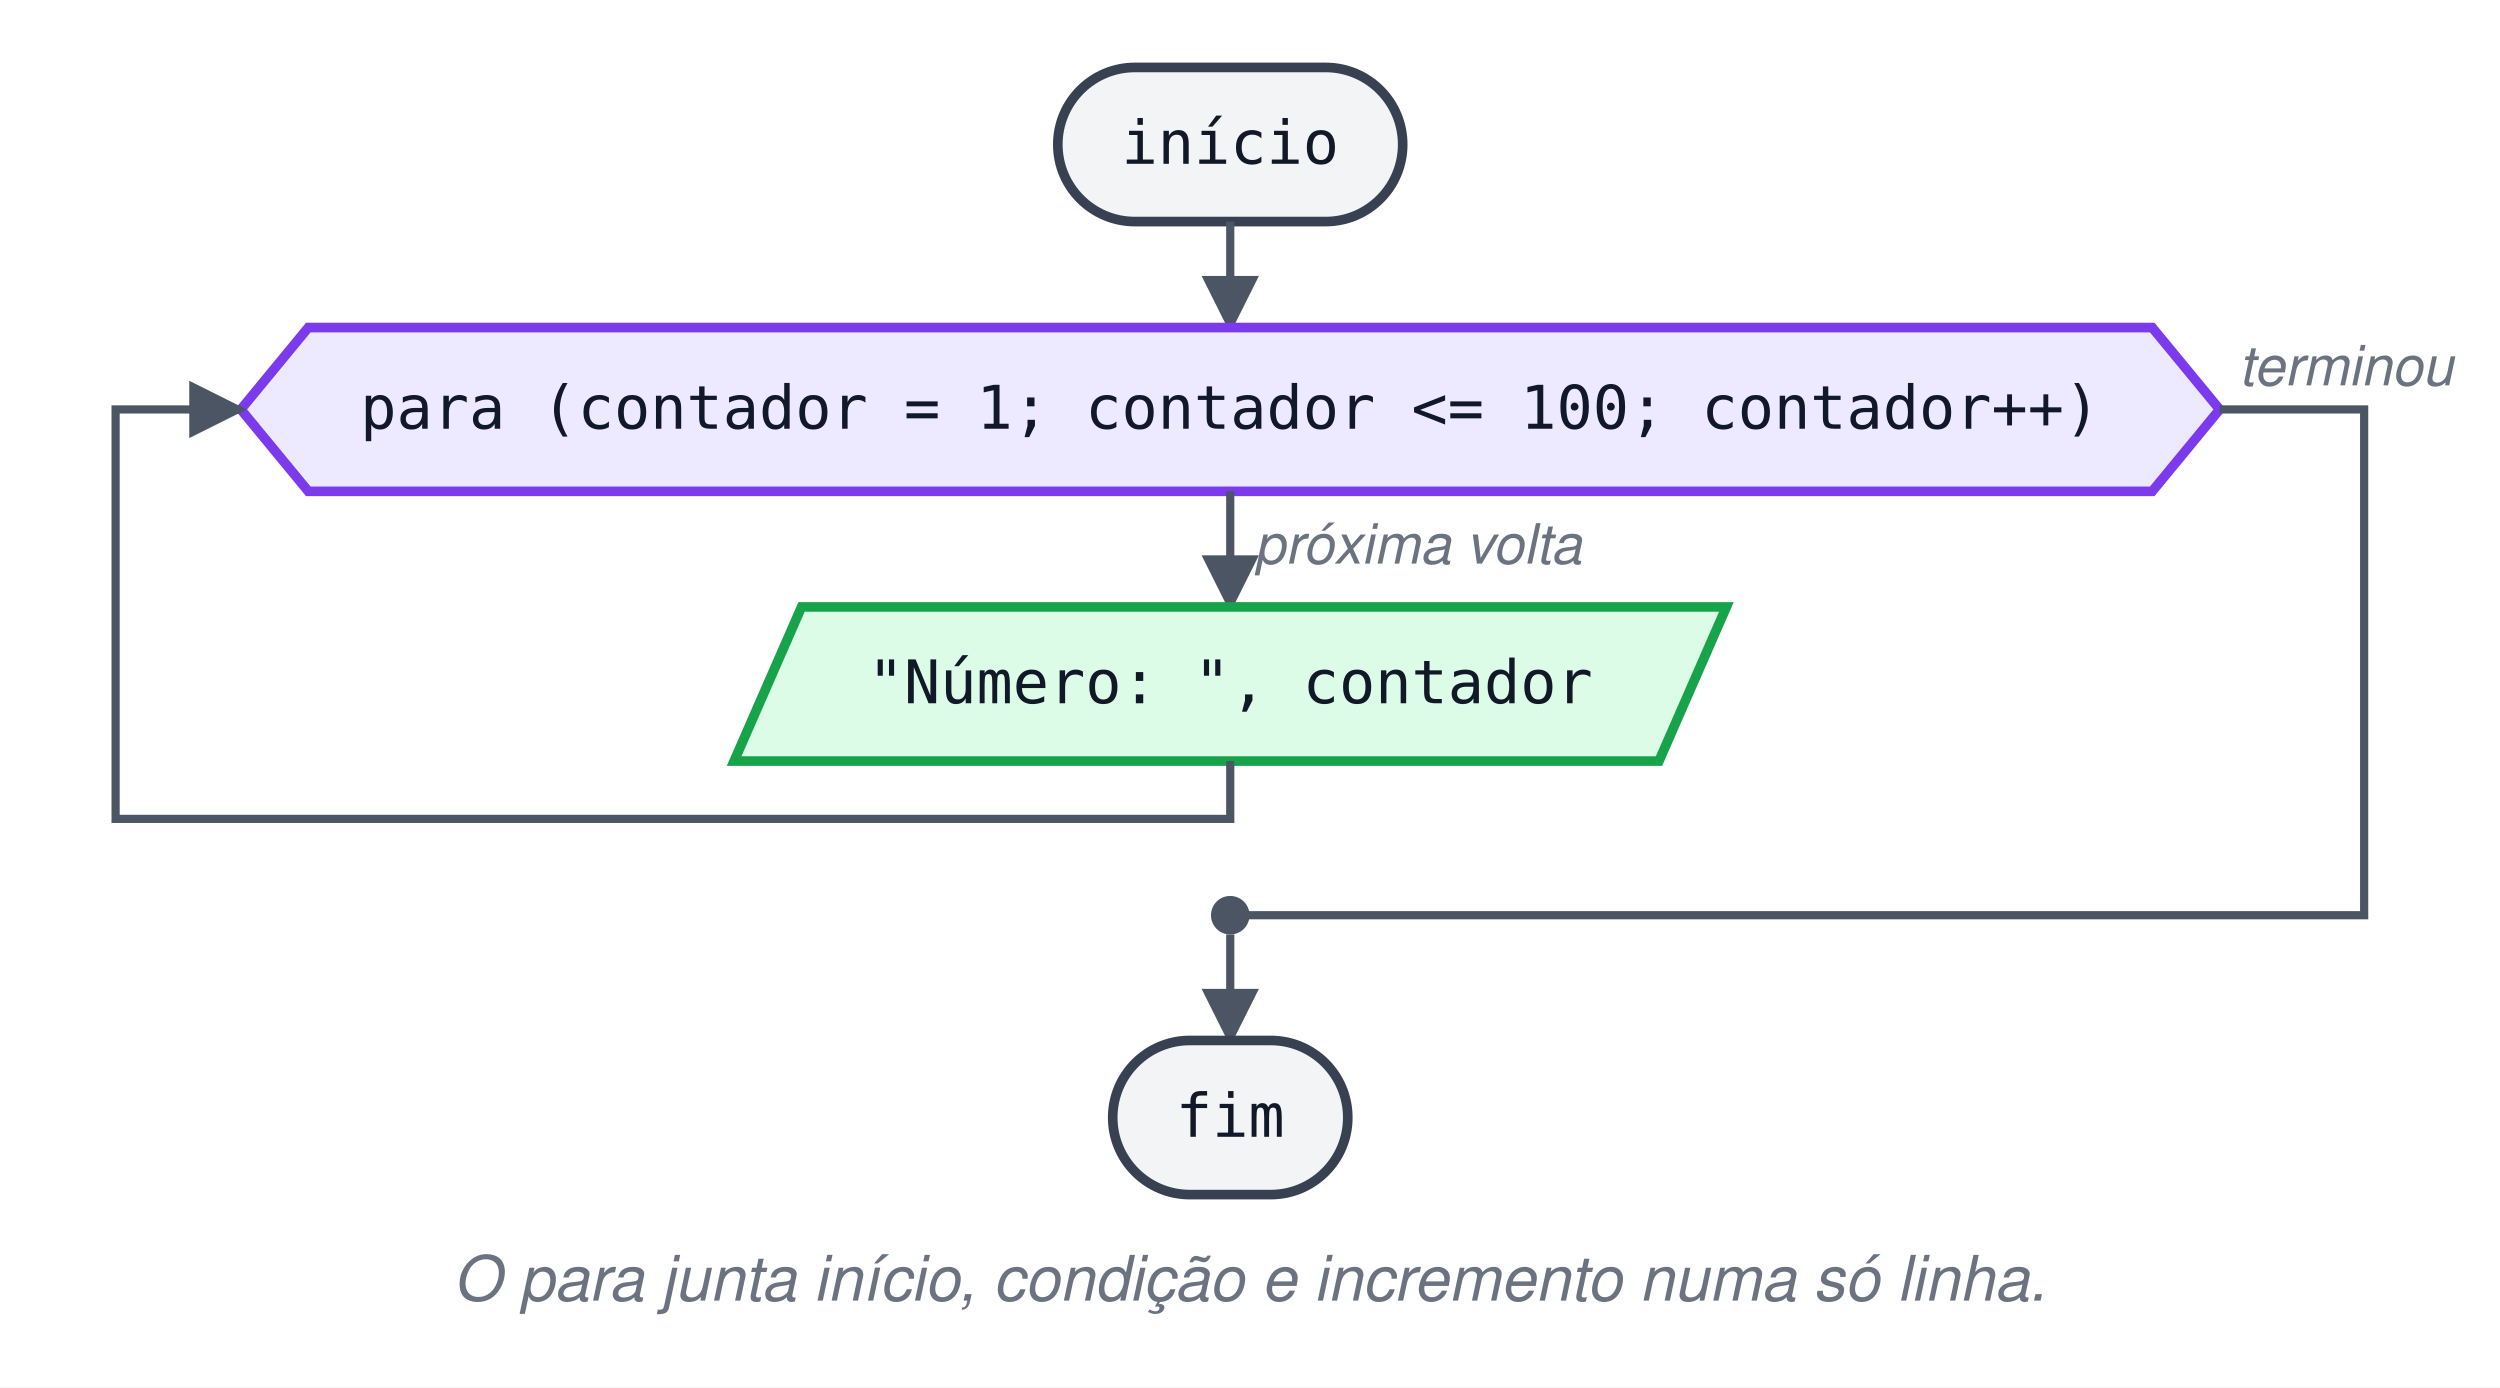
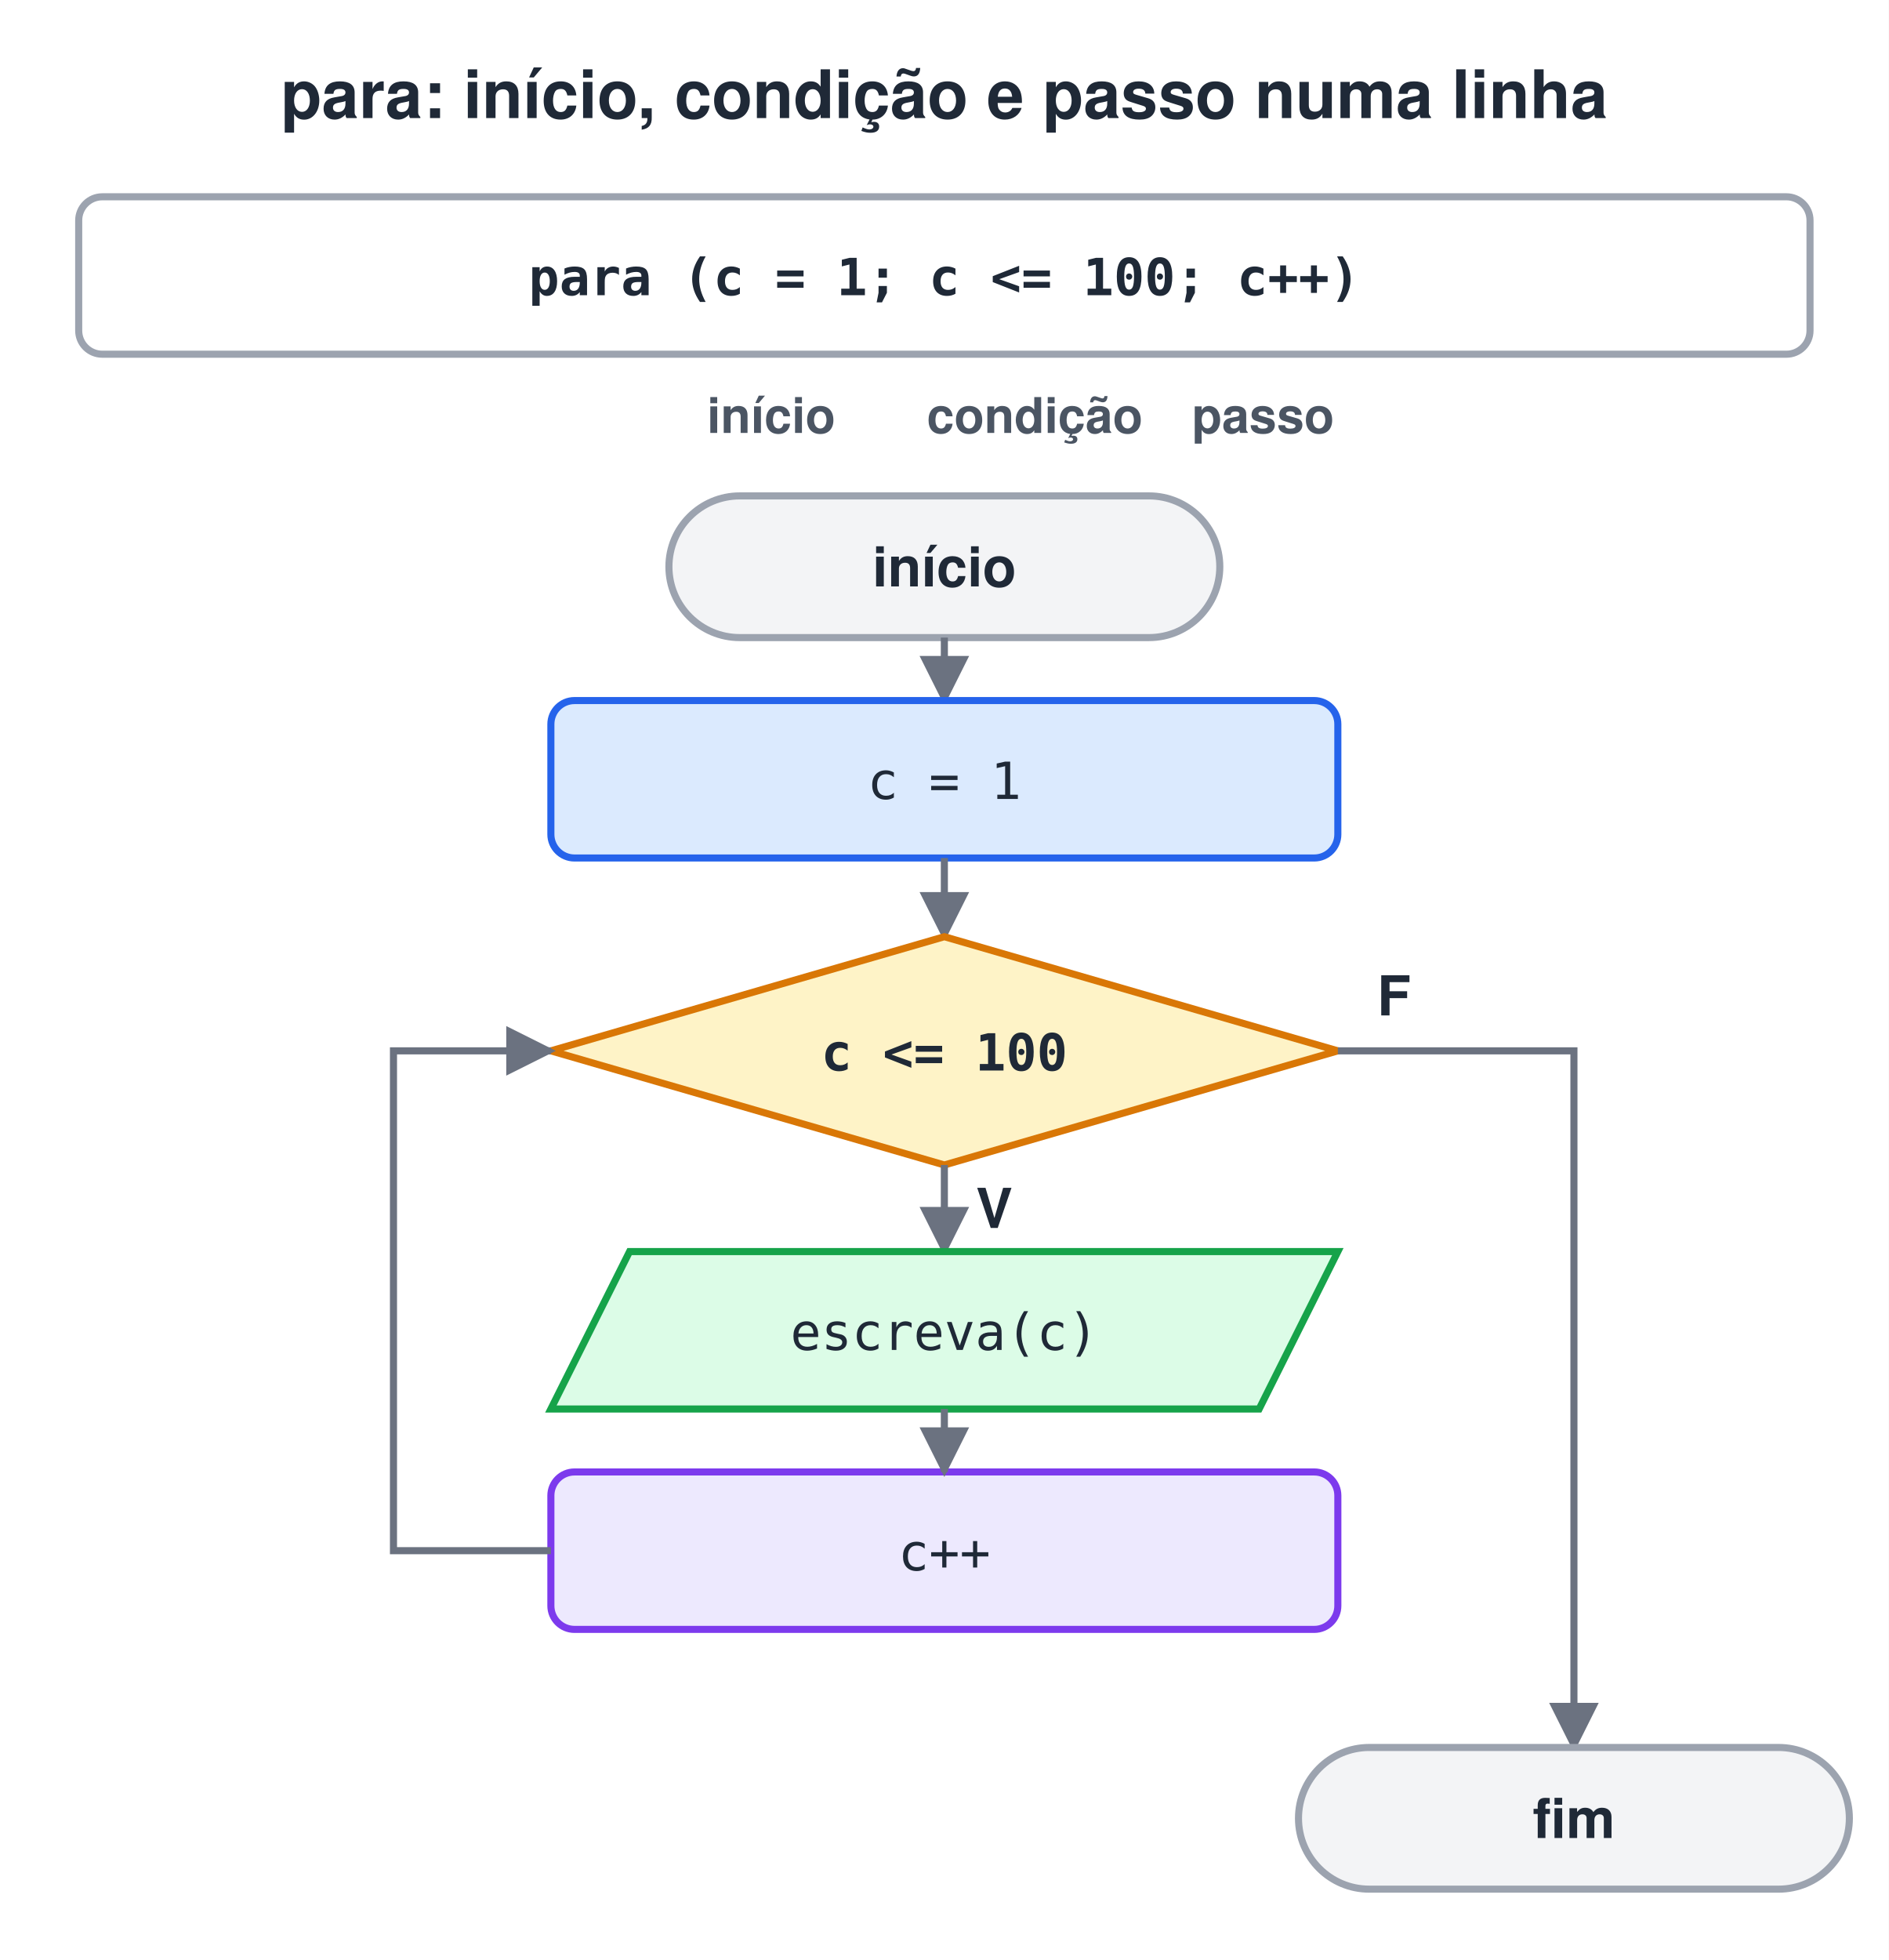
- <svg xmlns="http://www.w3.org/2000/svg" width="519" height="288" viewBox="0 0 519 288">
-   <style>text{font-family:Helvetica, Arial, 'DejaVu Sans', sans-serif}.t{font-family:Menlo, Consolas, 'DejaVu Sans Mono', monospace;font-size:12.5px;fill:#111827}.k{font-weight:bold}.lb{font-size:11.5px;font-style:italic;fill:#6B7280}.e{stroke:#4B5563;stroke-width:1.7;fill:none}.te{fill:#F3F4F6;stroke:#374151;stroke-width:2}.dc{fill:#FEF9C3;stroke:#CA8A04;stroke-width:2}.as{fill:#FFEDD5;stroke:#EA580C;stroke-width:2}.in{fill:#DBEAFE;stroke:#2563EB;stroke-width:2}.ou{fill:#DCFCE7;stroke:#16A34A;stroke-width:2}.if{fill:#FCE7F3;stroke:#DB2777;stroke-width:2}.lp{fill:#EDE9FE;stroke:#7C3AED;stroke-width:2}.cl{fill:#E0F2FE;stroke:#0284C7;stroke-width:2}</style>
+ <svg xmlns="http://www.w3.org/2000/svg" width="480" height="498" viewBox="0 0 480 498">
+   <style>text{white-space:pre;font-family:Helvetica,Arial,sans-serif;font-size:14px;fill:#1F2937}.t{font-size:17px;font-weight:bold}.b{font-weight:bold}.m{font-family:Menlo,Consolas,monospace;font-size:13px}.s{font-size:12.5px;fill:#4B5563}.n{font-size:13px;font-style:italic;fill:#4B5563}.c{text-anchor:middle}.r{text-anchor:end}.xB{fill:#DBEAFE;stroke:#2563EB}.xG{fill:#DCFCE7;stroke:#16A34A}.xO{fill:#FEF3C7;stroke:#D97706}.xP{fill:#EDE9FE;stroke:#7C3AED}.xR{fill:#FEE2E2;stroke:#DC2626}.xY{fill:#F3F4F6;stroke:#9CA3AF}.xW{fill:#fff;stroke:#9CA3AF}.xT{fill:#CCFBF1;stroke:#0D9488}.xK{fill:#FCE7F3;stroke:#DB2777}rect,ellipse,polygon{stroke-width:1.8}.l{stroke:#6B7280;stroke-width:1.8;fill:none}.d{stroke-dasharray:5 4}</style>
  <defs>
    <marker id="a" viewBox="0 0 10 10" refX="9" refY="5" markerWidth="7" markerHeight="7" orient="auto-start-reverse">
-       <path d="M0,0 L10,5 L0,10 z" fill="#4B5563" />
+       <path d="M0,0L10,5L0,10z" fill="#6B7280" />
    </marker>
  </defs>
  <rect width="100%" height="100%" fill="#fff" />
-   <rect class="te" x="219.6" y="14" width="71.6" height="32" rx="16" />
-   <text class="t" x="255.4" y="34" text-anchor="middle" xml:space="preserve">início</text>
-   <path class="e" d="M255.4,46 L255.4,68" marker-end="url(#a)" />
-   <path class="lp" d="M64,68 L446.8,68 L460.8,85 L446.8,102 L64,102 L50,85 Z" />
-   <text class="t" x="255.4" y="89" text-anchor="middle">para (contador = 1; contador &lt;= 100; contador++)</text>
-   <path class="e" d="M255.4,102 L255.4,126" marker-end="url(#a)" />
-   <text class="lb" x="260.4" y="117" text-anchor="start">próxima volta</text>
-   <path class="ou" d="M166.4,126 L358.4,126 L344.4,158 L152.4,158 Z" />
-   <text class="t" x="255.4" y="146" text-anchor="middle" xml:space="preserve">"Número: ", contador</text>
-   <path class="e" d="M255.4,158 L255.4,170 L24,170 L24,85 L50,85" marker-end="url(#a)" />
-   <path class="e" d="M460.8,85 L490.8,85 L490.8,190 L255.4,190" />
-   <text class="lb" x="464.8" y="80" text-anchor="start">terminou</text>
-   <circle cx="255.4" cy="190" r="4" fill="#4B5563" />
-   <path class="e" d="M255.4,194 L255.4,216" marker-end="url(#a)" />
-   <rect class="te" x="231" y="216" width="48.8" height="32" rx="16" />
-   <text class="t" x="255.4" y="236" text-anchor="middle" xml:space="preserve">fim</text>
-   <text x="259.4" y="270" text-anchor="middle" font-size="13" font-style="italic" fill="#6B7280">O para junta início, condição e incremento numa só linha.</text>
+   <text x="240.0" y="30" class="t c">para: início, condição e passo numa linha</text>
+   <rect x="20" y="50" width="440" height="40" rx="6" class="xW" />
+   <text x="240" y="75" class="m b c">para (c = 1; c &lt;= 100; c++)</text>
+   <text x="196" y="110" class="s b c">início</text>
+   <text x="263" y="110" class="s b c">condição</text>
+   <text x="321" y="110" class="s b c">passo</text>
+   <rect x="170" y="126" width="140" height="36" rx="18" class="xY" />
+   <text x="240" y="149" class="b c">início</text>
+   <path d="M240,162 L240,178" class="l" marker-end="url(#a)" />
+   <rect x="140" y="178" width="200" height="40" rx="6" class="xB" />
+   <text x="240.0" y="203" class="m c">c = 1</text>
+   <path d="M240,218 L240,238" class="l" marker-end="url(#a)" />
+   <polygon points="240,238 340.0,267.0 240,296 140.0,267.0" class="xO" />
+   <text x="240" y="272.0" class="m b c">c &lt;= 100</text>
+   <path d="M240,296 L240,318" class="l" marker-end="url(#a)" />
+   <text x="248" y="312" class="b">V</text>
+   <polygon points="160,318 340,318 320,358 140,358" class="xG" />
+   <text x="240.0" y="343" class="m c">escreva(c)</text>
+   <rect x="140" y="374" width="200" height="40" rx="6" class="xP" />
+   <text x="240.0" y="399" class="m c">c++</text>
+   <path d="M240,358 L240,374" class="l" marker-end="url(#a)" />
+   <path d="M140,394 L100,394 L100,267 L140,267" class="l" marker-end="url(#a)" />
+   <path d="M340,267 L400,267 L400,444" class="l" marker-end="url(#a)" />
+   <text x="350" y="258" class="b">F</text>
+   <rect x="330" y="444" width="140" height="36" rx="18" class="xY" />
+   <text x="400" y="467" class="b c">fim</text>
</svg>
